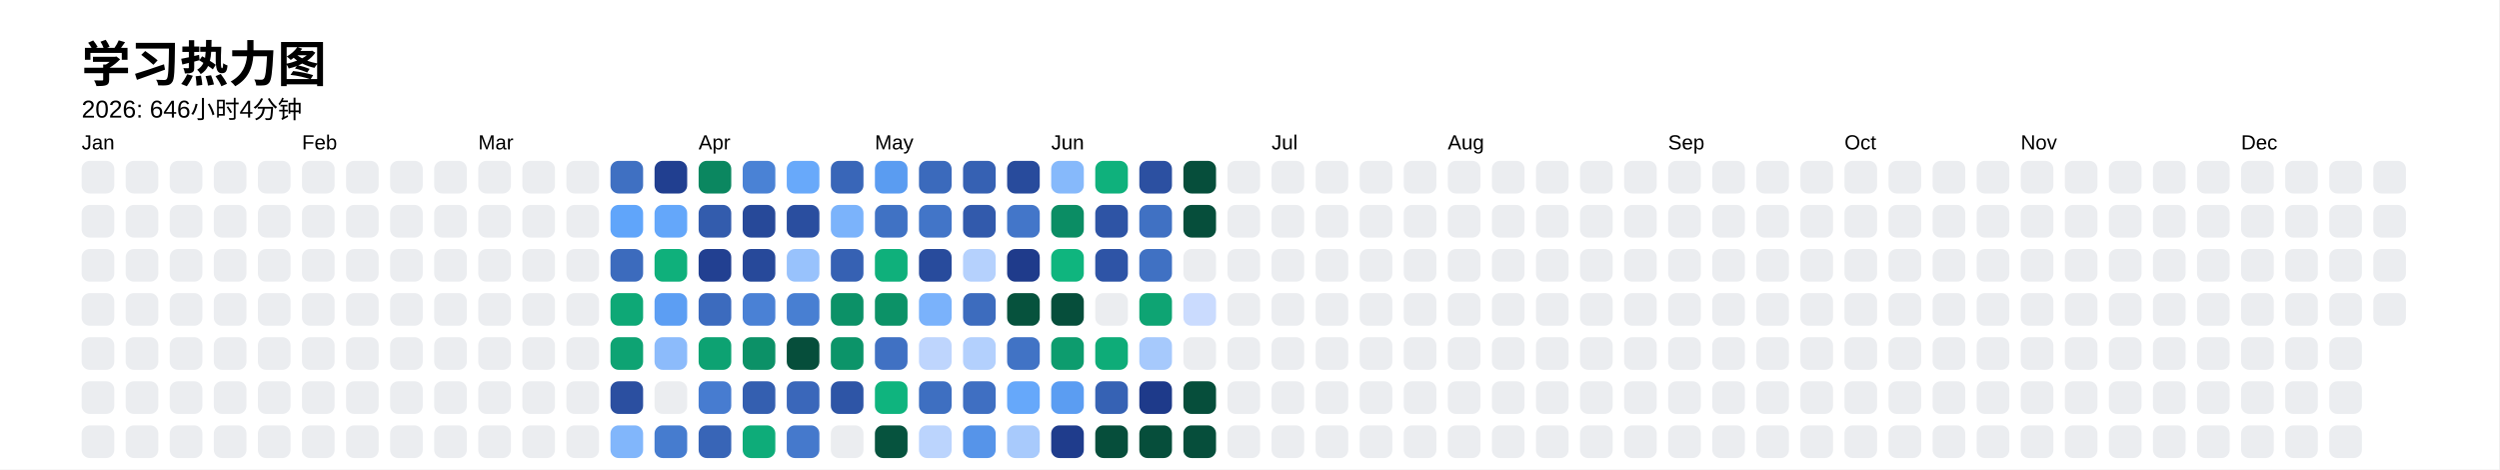
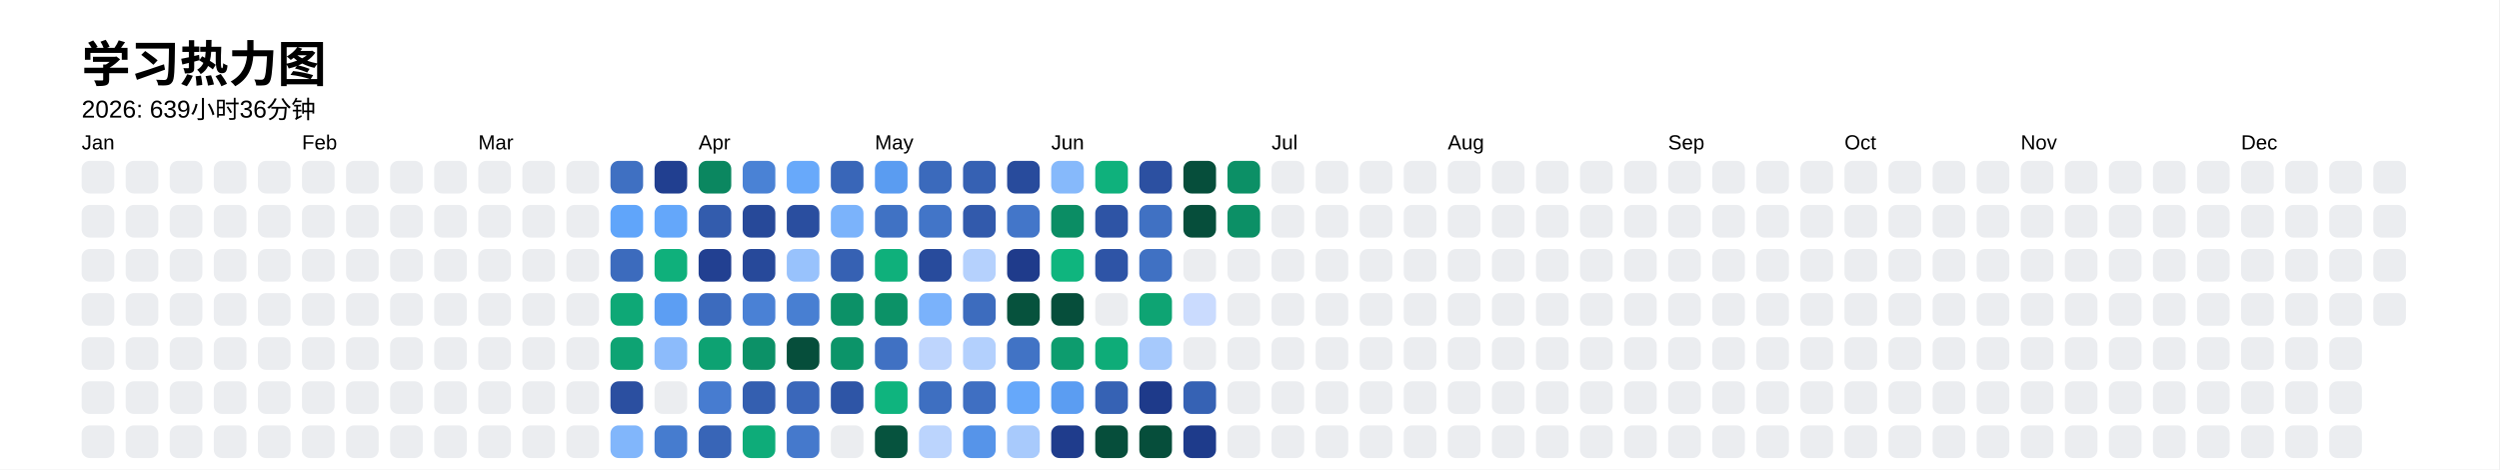
<svg xmlns="http://www.w3.org/2000/svg" style="background-color:white;" baseProfile="full" height="57.5mm" version="1.1" viewBox="0,0,306.2,57.5" width="306.2mm">
  <defs />
  <rect fill="#FFFFFF" height="57.5" width="306.2" x="0" y="0" />
  <text fill="#000000" style="font-size:6px; font-family:Arial; font-weight:bold;" x="10" y="10">学习热力图</text>
-   <text fill="#000000" style="font-size:3px; font-family:Arial;" x="10" y="14.4">2026: 646小时4分钟</text>
+   <text fill="#000000" style="font-size:3px; font-family:Arial;" x="10" y="14.4">2026: 639小时36分钟</text>
  <text fill="#000000" style="font-size:2.5px; font-family:Arial" x="10" y="18.3">Jan</text>
  <rect fill="#ebedf0" height="4" rx="1" ry="1" width="4" x="10" y="19.7" />
  <rect fill="#ebedf0" height="4" rx="1" ry="1" width="4" x="10" y="25.1" />
  <rect fill="#ebedf0" height="4" rx="1" ry="1" width="4" x="10" y="30.5" />
  <rect fill="#ebedf0" height="4" rx="1" ry="1" width="4" x="10" y="35.9" />
  <rect fill="#ebedf0" height="4" rx="1" ry="1" width="4" x="10" y="41.3" />
  <rect fill="#ebedf0" height="4" rx="1" ry="1" width="4" x="10" y="46.7" />
  <rect fill="#ebedf0" height="4" rx="1" ry="1" width="4" x="10" y="52.1" />
  <rect fill="#ebedf0" height="4" rx="1" ry="1" width="4" x="15.4" y="19.7" />
  <rect fill="#ebedf0" height="4" rx="1" ry="1" width="4" x="15.4" y="25.1" />
  <rect fill="#ebedf0" height="4" rx="1" ry="1" width="4" x="15.4" y="30.5" />
  <rect fill="#ebedf0" height="4" rx="1" ry="1" width="4" x="15.4" y="35.9" />
  <rect fill="#ebedf0" height="4" rx="1" ry="1" width="4" x="15.4" y="41.3" />
  <rect fill="#ebedf0" height="4" rx="1" ry="1" width="4" x="15.4" y="46.7" />
  <rect fill="#ebedf0" height="4" rx="1" ry="1" width="4" x="15.4" y="52.1" />
  <rect fill="#ebedf0" height="4" rx="1" ry="1" width="4" x="20.8" y="19.7" />
  <rect fill="#ebedf0" height="4" rx="1" ry="1" width="4" x="20.8" y="25.1" />
  <rect fill="#ebedf0" height="4" rx="1" ry="1" width="4" x="20.8" y="30.5" />
  <rect fill="#ebedf0" height="4" rx="1" ry="1" width="4" x="20.8" y="35.9" />
  <rect fill="#ebedf0" height="4" rx="1" ry="1" width="4" x="20.8" y="41.3" />
  <rect fill="#ebedf0" height="4" rx="1" ry="1" width="4" x="20.8" y="46.7" />
  <rect fill="#ebedf0" height="4" rx="1" ry="1" width="4" x="20.8" y="52.1" />
  <rect fill="#ebedf0" height="4" rx="1" ry="1" width="4" x="26.2" y="19.7" />
  <rect fill="#ebedf0" height="4" rx="1" ry="1" width="4" x="26.2" y="25.1" />
  <rect fill="#ebedf0" height="4" rx="1" ry="1" width="4" x="26.2" y="30.5" />
  <rect fill="#ebedf0" height="4" rx="1" ry="1" width="4" x="26.2" y="35.9" />
  <rect fill="#ebedf0" height="4" rx="1" ry="1" width="4" x="26.2" y="41.3" />
  <rect fill="#ebedf0" height="4" rx="1" ry="1" width="4" x="26.2" y="46.7" />
  <rect fill="#ebedf0" height="4" rx="1" ry="1" width="4" x="26.2" y="52.1" />
  <rect fill="#ebedf0" height="4" rx="1" ry="1" width="4" x="31.6" y="19.7" />
  <rect fill="#ebedf0" height="4" rx="1" ry="1" width="4" x="31.6" y="25.1" />
  <rect fill="#ebedf0" height="4" rx="1" ry="1" width="4" x="31.6" y="30.5" />
  <rect fill="#ebedf0" height="4" rx="1" ry="1" width="4" x="31.6" y="35.9" />
  <rect fill="#ebedf0" height="4" rx="1" ry="1" width="4" x="31.6" y="41.3" />
  <rect fill="#ebedf0" height="4" rx="1" ry="1" width="4" x="31.6" y="46.7" />
  <rect fill="#ebedf0" height="4" rx="1" ry="1" width="4" x="31.6" y="52.1" />
  <text fill="#000000" style="font-size:2.5px; font-family:Arial" x="37.0" y="18.3">Feb</text>
  <rect fill="#ebedf0" height="4" rx="1" ry="1" width="4" x="37.0" y="19.7" />
  <rect fill="#ebedf0" height="4" rx="1" ry="1" width="4" x="37.0" y="25.1" />
  <rect fill="#ebedf0" height="4" rx="1" ry="1" width="4" x="37.0" y="30.5" />
  <rect fill="#ebedf0" height="4" rx="1" ry="1" width="4" x="37.0" y="35.9" />
  <rect fill="#ebedf0" height="4" rx="1" ry="1" width="4" x="37.0" y="41.3" />
  <rect fill="#ebedf0" height="4" rx="1" ry="1" width="4" x="37.0" y="46.7" />
  <rect fill="#ebedf0" height="4" rx="1" ry="1" width="4" x="37.0" y="52.1" />
  <rect fill="#ebedf0" height="4" rx="1" ry="1" width="4" x="42.4" y="19.7" />
  <rect fill="#ebedf0" height="4" rx="1" ry="1" width="4" x="42.4" y="25.1" />
  <rect fill="#ebedf0" height="4" rx="1" ry="1" width="4" x="42.4" y="30.5" />
  <rect fill="#ebedf0" height="4" rx="1" ry="1" width="4" x="42.4" y="35.9" />
  <rect fill="#ebedf0" height="4" rx="1" ry="1" width="4" x="42.4" y="41.3" />
  <rect fill="#ebedf0" height="4" rx="1" ry="1" width="4" x="42.4" y="46.7" />
  <rect fill="#ebedf0" height="4" rx="1" ry="1" width="4" x="42.4" y="52.1" />
  <rect fill="#ebedf0" height="4" rx="1" ry="1" width="4" x="47.8" y="19.7" />
  <rect fill="#ebedf0" height="4" rx="1" ry="1" width="4" x="47.8" y="25.1" />
  <rect fill="#ebedf0" height="4" rx="1" ry="1" width="4" x="47.8" y="30.5" />
  <rect fill="#ebedf0" height="4" rx="1" ry="1" width="4" x="47.8" y="35.9" />
  <rect fill="#ebedf0" height="4" rx="1" ry="1" width="4" x="47.8" y="41.3" />
  <rect fill="#ebedf0" height="4" rx="1" ry="1" width="4" x="47.8" y="46.7" />
  <rect fill="#ebedf0" height="4" rx="1" ry="1" width="4" x="47.8" y="52.1" />
  <rect fill="#ebedf0" height="4" rx="1" ry="1" width="4" x="53.2" y="19.7" />
  <rect fill="#ebedf0" height="4" rx="1" ry="1" width="4" x="53.2" y="25.1" />
  <rect fill="#ebedf0" height="4" rx="1" ry="1" width="4" x="53.2" y="30.5" />
  <rect fill="#ebedf0" height="4" rx="1" ry="1" width="4" x="53.2" y="35.9" />
  <rect fill="#ebedf0" height="4" rx="1" ry="1" width="4" x="53.2" y="41.3" />
  <rect fill="#ebedf0" height="4" rx="1" ry="1" width="4" x="53.2" y="46.7" />
  <rect fill="#ebedf0" height="4" rx="1" ry="1" width="4" x="53.2" y="52.1" />
  <text fill="#000000" style="font-size:2.5px; font-family:Arial" x="58.6" y="18.3">Mar</text>
  <rect fill="#ebedf0" height="4" rx="1" ry="1" width="4" x="58.6" y="19.7" />
  <rect fill="#ebedf0" height="4" rx="1" ry="1" width="4" x="58.6" y="25.1" />
  <rect fill="#ebedf0" height="4" rx="1" ry="1" width="4" x="58.6" y="30.5" />
  <rect fill="#ebedf0" height="4" rx="1" ry="1" width="4" x="58.6" y="35.9" />
  <rect fill="#ebedf0" height="4" rx="1" ry="1" width="4" x="58.6" y="41.3" />
  <rect fill="#ebedf0" height="4" rx="1" ry="1" width="4" x="58.6" y="46.7" />
  <rect fill="#ebedf0" height="4" rx="1" ry="1" width="4" x="58.6" y="52.1" />
  <rect fill="#ebedf0" height="4" rx="1" ry="1" width="4" x="64" y="19.7" />
  <rect fill="#ebedf0" height="4" rx="1" ry="1" width="4" x="64" y="25.1" />
  <rect fill="#ebedf0" height="4" rx="1" ry="1" width="4" x="64" y="30.5" />
  <rect fill="#ebedf0" height="4" rx="1" ry="1" width="4" x="64" y="35.9" />
  <rect fill="#ebedf0" height="4" rx="1" ry="1" width="4" x="64" y="41.3" />
  <rect fill="#ebedf0" height="4" rx="1" ry="1" width="4" x="64" y="46.7" />
  <rect fill="#ebedf0" height="4" rx="1" ry="1" width="4" x="64" y="52.1" />
  <rect fill="#ebedf0" height="4" rx="1" ry="1" width="4" x="69.4" y="19.7" />
  <rect fill="#ebedf0" height="4" rx="1" ry="1" width="4" x="69.4" y="25.1" />
  <rect fill="#ebedf0" height="4" rx="1" ry="1" width="4" x="69.4" y="30.5" />
  <rect fill="#ebedf0" height="4" rx="1" ry="1" width="4" x="69.4" y="35.9" />
  <rect fill="#ebedf0" height="4" rx="1" ry="1" width="4" x="69.4" y="41.3" />
  <rect fill="#ebedf0" height="4" rx="1" ry="1" width="4" x="69.4" y="46.7" />
  <rect fill="#ebedf0" height="4" rx="1" ry="1" width="4" x="69.4" y="52.1" />
  <rect fill="#3f70c2" height="4" rx="1" ry="1" width="4" x="74.8" y="19.7" />
  <rect fill="#60a5fa" height="4" rx="1" ry="1" width="4" x="74.8" y="25.1" />
  <rect fill="#3c6bbd" height="4" rx="1" ry="1" width="4" x="74.8" y="30.5" />
  <rect fill="#0ea876" height="4" rx="1" ry="1" width="4" x="74.8" y="35.9" />
  <rect fill="#0ea373" height="4" rx="1" ry="1" width="4" x="74.8" y="41.3" />
  <rect fill="#2b4fa0" height="4" rx="1" ry="1" width="4" x="74.8" y="46.7" />
  <rect fill="#81b6fb" height="4" rx="1" ry="1" width="4" x="74.8" y="52.1" />
  <rect fill="#213f90" height="4" rx="1" ry="1" width="4" x="80.2" y="19.7" />
  <rect fill="#64a7fa" height="4" rx="1" ry="1" width="4" x="80.2" y="25.1" />
  <rect fill="#0fb07b" height="4" rx="1" ry="1" width="4" x="80.2" y="30.5" />
  <rect fill="#5c9ef3" height="4" rx="1" ry="1" width="4" x="80.2" y="35.9" />
  <rect fill="#8cbbfb" height="4" rx="1" ry="1" width="4" x="80.2" y="41.3" />
  <rect fill="#ebedf0" height="4" rx="1" ry="1" width="4" x="80.2" y="46.7" />
  <rect fill="#467ccf" height="4" rx="1" ry="1" width="4" x="80.2" y="52.1" />
  <text fill="#000000" style="font-size:2.5px; font-family:Arial" x="85.6" y="18.3">Apr</text>
  <rect fill="#0b8760" height="4" rx="1" ry="1" width="4" x="85.6" y="19.7" />
  <rect fill="#335cad" height="4" rx="1" ry="1" width="4" x="85.6" y="25.1" />
  <rect fill="#224091" height="4" rx="1" ry="1" width="4" x="85.6" y="30.5" />
  <rect fill="#3c6bbe" height="4" rx="1" ry="1" width="4" x="85.6" y="35.9" />
  <rect fill="#0da272" height="4" rx="1" ry="1" width="4" x="85.6" y="41.3" />
  <rect fill="#477cd0" height="4" rx="1" ry="1" width="4" x="85.6" y="46.7" />
  <rect fill="#3865b7" height="4" rx="1" ry="1" width="4" x="85.6" y="52.1" />
  <rect fill="#4a82d5" height="4" rx="1" ry="1" width="4" x="91" y="19.7" />
  <rect fill="#274999" height="4" rx="1" ry="1" width="4" x="91" y="25.1" />
  <rect fill="#27499a" height="4" rx="1" ry="1" width="4" x="91" y="30.5" />
  <rect fill="#4a81d5" height="4" rx="1" ry="1" width="4" x="91" y="35.9" />
  <rect fill="#0c9167" height="4" rx="1" ry="1" width="4" x="91" y="41.3" />
  <rect fill="#345fb0" height="4" rx="1" ry="1" width="4" x="91" y="46.7" />
  <rect fill="#0eac79" height="4" rx="1" ry="1" width="4" x="91" y="52.1" />
  <rect fill="#68a9fa" height="4" rx="1" ry="1" width="4" x="96.4" y="19.7" />
  <rect fill="#2a4e9f" height="4" rx="1" ry="1" width="4" x="96.4" y="25.1" />
  <rect fill="#98c2fc" height="4" rx="1" ry="1" width="4" x="96.4" y="30.5" />
  <rect fill="#487fd2" height="4" rx="1" ry="1" width="4" x="96.4" y="35.9" />
  <rect fill="#064e3b" height="4" rx="1" ry="1" width="4" x="96.4" y="41.3" />
  <rect fill="#3a67ba" height="4" rx="1" ry="1" width="4" x="96.4" y="46.7" />
  <rect fill="#4579cc" height="4" rx="1" ry="1" width="4" x="96.4" y="52.1" />
  <rect fill="#3966b8" height="4" rx="1" ry="1" width="4" x="101.8" y="19.7" />
  <rect fill="#7bb3fb" height="4" rx="1" ry="1" width="4" x="101.8" y="25.1" />
  <rect fill="#3661b3" height="4" rx="1" ry="1" width="4" x="101.8" y="30.5" />
  <rect fill="#0c9167" height="4" rx="1" ry="1" width="4" x="101.8" y="35.9" />
  <rect fill="#0c9469" height="4" rx="1" ry="1" width="4" x="101.8" y="41.3" />
  <rect fill="#2e55a6" height="4" rx="1" ry="1" width="4" x="101.8" y="46.7" />
  <rect fill="#ebedf0" height="4" rx="1" ry="1" width="4" x="101.8" y="52.1" />
  <text fill="#000000" style="font-size:2.5px; font-family:Arial" x="107.2" y="18.3">May</text>
  <rect fill="#5a9cf1" height="4" rx="1" ry="1" width="4" x="107.2" y="19.7" />
  <rect fill="#4072c4" height="4" rx="1" ry="1" width="4" x="107.2" y="25.1" />
  <rect fill="#0fb07b" height="4" rx="1" ry="1" width="4" x="107.2" y="30.5" />
  <rect fill="#0c9267" height="4" rx="1" ry="1" width="4" x="107.2" y="35.9" />
  <rect fill="#4071c3" height="4" rx="1" ry="1" width="4" x="107.2" y="41.3" />
  <rect fill="#0fb47e" height="4" rx="1" ry="1" width="4" x="107.2" y="46.7" />
  <rect fill="#06533e" height="4" rx="1" ry="1" width="4" x="107.2" y="52.1" />
  <rect fill="#3b6abc" height="4" rx="1" ry="1" width="4" x="112.6" y="19.7" />
  <rect fill="#4275c8" height="4" rx="1" ry="1" width="4" x="112.6" y="25.1" />
  <rect fill="#284b9c" height="4" rx="1" ry="1" width="4" x="112.6" y="30.5" />
  <rect fill="#7ab2fb" height="4" rx="1" ry="1" width="4" x="112.6" y="35.9" />
  <rect fill="#bed5fd" height="4" rx="1" ry="1" width="4" x="112.6" y="41.3" />
  <rect fill="#3e6fc1" height="4" rx="1" ry="1" width="4" x="112.6" y="46.7" />
  <rect fill="#bbd4fd" height="4" rx="1" ry="1" width="4" x="112.6" y="52.1" />
  <rect fill="#3661b3" height="4" rx="1" ry="1" width="4" x="118" y="19.7" />
  <rect fill="#325aac" height="4" rx="1" ry="1" width="4" x="118" y="25.1" />
  <rect fill="#b5d1fd" height="4" rx="1" ry="1" width="4" x="118" y="30.5" />
  <rect fill="#3d6cbe" height="4" rx="1" ry="1" width="4" x="118" y="35.9" />
  <rect fill="#b3d0fd" height="4" rx="1" ry="1" width="4" x="118" y="41.3" />
  <rect fill="#3f6fc2" height="4" rx="1" ry="1" width="4" x="118" y="46.7" />
  <rect fill="#5694e9" height="4" rx="1" ry="1" width="4" x="118" y="52.1" />
  <rect fill="#284b9c" height="4" rx="1" ry="1" width="4" x="123.4" y="19.7" />
  <rect fill="#4376c9" height="4" rx="1" ry="1" width="4" x="123.4" y="25.1" />
  <rect fill="#1f3b8b" height="4" rx="1" ry="1" width="4" x="123.4" y="30.5" />
  <rect fill="#06523d" height="4" rx="1" ry="1" width="4" x="123.4" y="35.9" />
  <rect fill="#4173c5" height="4" rx="1" ry="1" width="4" x="123.4" y="41.3" />
  <rect fill="#66a8fa" height="4" rx="1" ry="1" width="4" x="123.4" y="46.7" />
  <rect fill="#a8cafc" height="4" rx="1" ry="1" width="4" x="123.4" y="52.1" />
  <text fill="#000000" style="font-size:2.5px; font-family:Arial" x="128.8" y="18.3">Jun</text>
  <rect fill="#86b9fb" height="4" rx="1" ry="1" width="4" x="128.8" y="19.7" />
  <rect fill="#0b8d64" height="4" rx="1" ry="1" width="4" x="128.8" y="25.1" />
  <rect fill="#0fb57e" height="4" rx="1" ry="1" width="4" x="128.8" y="30.5" />
  <rect fill="#064e3b" height="4" rx="1" ry="1" width="4" x="128.8" y="35.9" />
  <rect fill="#0d9c6e" height="4" rx="1" ry="1" width="4" x="128.8" y="41.3" />
  <rect fill="#5b9df2" height="4" rx="1" ry="1" width="4" x="128.8" y="46.7" />
  <rect fill="#1f3c8c" height="4" rx="1" ry="1" width="4" x="128.8" y="52.1" />
  <rect fill="#0fb17c" height="4" rx="1" ry="1" width="4" x="134.2" y="19.7" />
  <rect fill="#2e54a5" height="4" rx="1" ry="1" width="4" x="134.2" y="25.1" />
  <rect fill="#2e54a6" height="4" rx="1" ry="1" width="4" x="134.2" y="30.5" />
  <rect fill="#ebedf0" height="4" rx="1" ry="1" width="4" x="134.2" y="35.9" />
  <rect fill="#0eac78" height="4" rx="1" ry="1" width="4" x="134.2" y="41.3" />
  <rect fill="#3662b4" height="4" rx="1" ry="1" width="4" x="134.2" y="46.7" />
  <rect fill="#064e3b" height="4" rx="1" ry="1" width="4" x="134.2" y="52.1" />
  <rect fill="#2c50a1" height="4" rx="1" ry="1" width="4" x="139.6" y="19.7" />
  <rect fill="#4071c3" height="4" rx="1" ry="1" width="4" x="139.6" y="25.1" />
  <rect fill="#4071c3" height="4" rx="1" ry="1" width="4" x="139.6" y="30.5" />
  <rect fill="#0ea473" height="4" rx="1" ry="1" width="4" x="139.6" y="35.9" />
  <rect fill="#a6c9fc" height="4" rx="1" ry="1" width="4" x="139.6" y="41.3" />
  <rect fill="#1e3a8a" height="4" rx="1" ry="1" width="4" x="139.6" y="46.7" />
  <rect fill="#064e3b" height="4" rx="1" ry="1" width="4" x="139.6" y="52.1" />
  <rect fill="#064e3b" height="4" rx="1" ry="1" width="4" x="145" y="19.7" />
  <rect fill="#064e3b" height="4" rx="1" ry="1" width="4" x="145" y="25.1" />
  <rect fill="#ebedf0" height="4" rx="1" ry="1" width="4" x="145" y="30.5" />
  <rect fill="#cadbfe" height="4" rx="1" ry="1" width="4" x="145" y="35.9" />
  <rect fill="#ebedf0" height="4" rx="1" ry="1" width="4" x="145" y="41.3" />
-   <rect fill="#064e3b" height="4" rx="1" ry="1" width="4" x="145" y="46.7" />
-   <rect fill="#064e3b" height="4" rx="1" ry="1" width="4" x="145" y="52.1" />
-   <rect fill="#ebedf0" height="4" rx="1" ry="1" width="4" x="150.4" y="19.7" />
-   <rect fill="#ebedf0" height="4" rx="1" ry="1" width="4" x="150.4" y="25.1" />
+   <rect fill="#3662b4" height="4" rx="1" ry="1" width="4" x="145" y="46.7" />
+   <rect fill="#1e3b8b" height="4" rx="1" ry="1" width="4" x="145" y="52.1" />
+   <rect fill="#0c9066" height="4" rx="1" ry="1" width="4" x="150.4" y="19.7" />
+   <rect fill="#0c9066" height="4" rx="1" ry="1" width="4" x="150.4" y="25.1" />
  <rect fill="#ebedf0" height="4" rx="1" ry="1" width="4" x="150.4" y="30.5" />
  <rect fill="#ebedf0" height="4" rx="1" ry="1" width="4" x="150.4" y="35.9" />
  <rect fill="#ebedf0" height="4" rx="1" ry="1" width="4" x="150.4" y="41.3" />
  <rect fill="#ebedf0" height="4" rx="1" ry="1" width="4" x="150.4" y="46.7" />
  <rect fill="#ebedf0" height="4" rx="1" ry="1" width="4" x="150.4" y="52.1" />
  <text fill="#000000" style="font-size:2.5px; font-family:Arial" x="155.8" y="18.3">Jul</text>
  <rect fill="#ebedf0" height="4" rx="1" ry="1" width="4" x="155.8" y="19.7" />
  <rect fill="#ebedf0" height="4" rx="1" ry="1" width="4" x="155.8" y="25.1" />
  <rect fill="#ebedf0" height="4" rx="1" ry="1" width="4" x="155.8" y="30.5" />
  <rect fill="#ebedf0" height="4" rx="1" ry="1" width="4" x="155.8" y="35.9" />
  <rect fill="#ebedf0" height="4" rx="1" ry="1" width="4" x="155.8" y="41.3" />
  <rect fill="#ebedf0" height="4" rx="1" ry="1" width="4" x="155.8" y="46.7" />
  <rect fill="#ebedf0" height="4" rx="1" ry="1" width="4" x="155.8" y="52.1" />
  <rect fill="#ebedf0" height="4" rx="1" ry="1" width="4" x="161.2" y="19.7" />
  <rect fill="#ebedf0" height="4" rx="1" ry="1" width="4" x="161.2" y="25.1" />
  <rect fill="#ebedf0" height="4" rx="1" ry="1" width="4" x="161.2" y="30.5" />
  <rect fill="#ebedf0" height="4" rx="1" ry="1" width="4" x="161.2" y="35.9" />
  <rect fill="#ebedf0" height="4" rx="1" ry="1" width="4" x="161.2" y="41.3" />
  <rect fill="#ebedf0" height="4" rx="1" ry="1" width="4" x="161.2" y="46.7" />
  <rect fill="#ebedf0" height="4" rx="1" ry="1" width="4" x="161.2" y="52.1" />
  <rect fill="#ebedf0" height="4" rx="1" ry="1" width="4" x="166.6" y="19.7" />
  <rect fill="#ebedf0" height="4" rx="1" ry="1" width="4" x="166.6" y="25.1" />
  <rect fill="#ebedf0" height="4" rx="1" ry="1" width="4" x="166.6" y="30.5" />
  <rect fill="#ebedf0" height="4" rx="1" ry="1" width="4" x="166.6" y="35.9" />
  <rect fill="#ebedf0" height="4" rx="1" ry="1" width="4" x="166.6" y="41.3" />
  <rect fill="#ebedf0" height="4" rx="1" ry="1" width="4" x="166.6" y="46.7" />
  <rect fill="#ebedf0" height="4" rx="1" ry="1" width="4" x="166.6" y="52.1" />
  <rect fill="#ebedf0" height="4" rx="1" ry="1" width="4" x="172" y="19.7" />
  <rect fill="#ebedf0" height="4" rx="1" ry="1" width="4" x="172" y="25.1" />
  <rect fill="#ebedf0" height="4" rx="1" ry="1" width="4" x="172" y="30.5" />
  <rect fill="#ebedf0" height="4" rx="1" ry="1" width="4" x="172" y="35.9" />
  <rect fill="#ebedf0" height="4" rx="1" ry="1" width="4" x="172" y="41.3" />
  <rect fill="#ebedf0" height="4" rx="1" ry="1" width="4" x="172" y="46.7" />
  <rect fill="#ebedf0" height="4" rx="1" ry="1" width="4" x="172" y="52.1" />
  <text fill="#000000" style="font-size:2.5px; font-family:Arial" x="177.4" y="18.3">Aug</text>
  <rect fill="#ebedf0" height="4" rx="1" ry="1" width="4" x="177.4" y="19.7" />
  <rect fill="#ebedf0" height="4" rx="1" ry="1" width="4" x="177.4" y="25.1" />
  <rect fill="#ebedf0" height="4" rx="1" ry="1" width="4" x="177.4" y="30.5" />
  <rect fill="#ebedf0" height="4" rx="1" ry="1" width="4" x="177.4" y="35.9" />
  <rect fill="#ebedf0" height="4" rx="1" ry="1" width="4" x="177.4" y="41.3" />
  <rect fill="#ebedf0" height="4" rx="1" ry="1" width="4" x="177.4" y="46.7" />
  <rect fill="#ebedf0" height="4" rx="1" ry="1" width="4" x="177.4" y="52.1" />
  <rect fill="#ebedf0" height="4" rx="1" ry="1" width="4" x="182.8" y="19.7" />
  <rect fill="#ebedf0" height="4" rx="1" ry="1" width="4" x="182.8" y="25.1" />
  <rect fill="#ebedf0" height="4" rx="1" ry="1" width="4" x="182.8" y="30.5" />
  <rect fill="#ebedf0" height="4" rx="1" ry="1" width="4" x="182.8" y="35.9" />
  <rect fill="#ebedf0" height="4" rx="1" ry="1" width="4" x="182.8" y="41.3" />
  <rect fill="#ebedf0" height="4" rx="1" ry="1" width="4" x="182.8" y="46.7" />
  <rect fill="#ebedf0" height="4" rx="1" ry="1" width="4" x="182.8" y="52.1" />
  <rect fill="#ebedf0" height="4" rx="1" ry="1" width="4" x="188.2" y="19.7" />
  <rect fill="#ebedf0" height="4" rx="1" ry="1" width="4" x="188.2" y="25.1" />
  <rect fill="#ebedf0" height="4" rx="1" ry="1" width="4" x="188.2" y="30.5" />
  <rect fill="#ebedf0" height="4" rx="1" ry="1" width="4" x="188.2" y="35.9" />
  <rect fill="#ebedf0" height="4" rx="1" ry="1" width="4" x="188.2" y="41.3" />
  <rect fill="#ebedf0" height="4" rx="1" ry="1" width="4" x="188.2" y="46.7" />
  <rect fill="#ebedf0" height="4" rx="1" ry="1" width="4" x="188.2" y="52.1" />
  <rect fill="#ebedf0" height="4" rx="1" ry="1" width="4" x="193.6" y="19.7" />
  <rect fill="#ebedf0" height="4" rx="1" ry="1" width="4" x="193.6" y="25.1" />
  <rect fill="#ebedf0" height="4" rx="1" ry="1" width="4" x="193.6" y="30.5" />
  <rect fill="#ebedf0" height="4" rx="1" ry="1" width="4" x="193.6" y="35.9" />
  <rect fill="#ebedf0" height="4" rx="1" ry="1" width="4" x="193.6" y="41.3" />
  <rect fill="#ebedf0" height="4" rx="1" ry="1" width="4" x="193.6" y="46.7" />
  <rect fill="#ebedf0" height="4" rx="1" ry="1" width="4" x="193.6" y="52.1" />
  <rect fill="#ebedf0" height="4" rx="1" ry="1" width="4" x="199" y="19.7" />
  <rect fill="#ebedf0" height="4" rx="1" ry="1" width="4" x="199" y="25.1" />
  <rect fill="#ebedf0" height="4" rx="1" ry="1" width="4" x="199" y="30.5" />
  <rect fill="#ebedf0" height="4" rx="1" ry="1" width="4" x="199" y="35.9" />
  <rect fill="#ebedf0" height="4" rx="1" ry="1" width="4" x="199" y="41.3" />
  <rect fill="#ebedf0" height="4" rx="1" ry="1" width="4" x="199" y="46.7" />
  <rect fill="#ebedf0" height="4" rx="1" ry="1" width="4" x="199" y="52.1" />
  <text fill="#000000" style="font-size:2.5px; font-family:Arial" x="204.4" y="18.3">Sep</text>
  <rect fill="#ebedf0" height="4" rx="1" ry="1" width="4" x="204.4" y="19.7" />
  <rect fill="#ebedf0" height="4" rx="1" ry="1" width="4" x="204.4" y="25.1" />
  <rect fill="#ebedf0" height="4" rx="1" ry="1" width="4" x="204.4" y="30.5" />
  <rect fill="#ebedf0" height="4" rx="1" ry="1" width="4" x="204.4" y="35.9" />
  <rect fill="#ebedf0" height="4" rx="1" ry="1" width="4" x="204.4" y="41.3" />
  <rect fill="#ebedf0" height="4" rx="1" ry="1" width="4" x="204.4" y="46.7" />
  <rect fill="#ebedf0" height="4" rx="1" ry="1" width="4" x="204.4" y="52.1" />
  <rect fill="#ebedf0" height="4" rx="1" ry="1" width="4" x="209.8" y="19.7" />
  <rect fill="#ebedf0" height="4" rx="1" ry="1" width="4" x="209.8" y="25.1" />
  <rect fill="#ebedf0" height="4" rx="1" ry="1" width="4" x="209.8" y="30.5" />
  <rect fill="#ebedf0" height="4" rx="1" ry="1" width="4" x="209.8" y="35.9" />
  <rect fill="#ebedf0" height="4" rx="1" ry="1" width="4" x="209.8" y="41.3" />
  <rect fill="#ebedf0" height="4" rx="1" ry="1" width="4" x="209.8" y="46.7" />
  <rect fill="#ebedf0" height="4" rx="1" ry="1" width="4" x="209.8" y="52.1" />
  <rect fill="#ebedf0" height="4" rx="1" ry="1" width="4" x="215.2" y="19.7" />
  <rect fill="#ebedf0" height="4" rx="1" ry="1" width="4" x="215.2" y="25.1" />
  <rect fill="#ebedf0" height="4" rx="1" ry="1" width="4" x="215.2" y="30.5" />
  <rect fill="#ebedf0" height="4" rx="1" ry="1" width="4" x="215.2" y="35.9" />
  <rect fill="#ebedf0" height="4" rx="1" ry="1" width="4" x="215.2" y="41.3" />
  <rect fill="#ebedf0" height="4" rx="1" ry="1" width="4" x="215.2" y="46.7" />
  <rect fill="#ebedf0" height="4" rx="1" ry="1" width="4" x="215.2" y="52.1" />
  <rect fill="#ebedf0" height="4" rx="1" ry="1" width="4" x="220.6" y="19.7" />
  <rect fill="#ebedf0" height="4" rx="1" ry="1" width="4" x="220.6" y="25.1" />
  <rect fill="#ebedf0" height="4" rx="1" ry="1" width="4" x="220.6" y="30.5" />
  <rect fill="#ebedf0" height="4" rx="1" ry="1" width="4" x="220.6" y="35.9" />
  <rect fill="#ebedf0" height="4" rx="1" ry="1" width="4" x="220.6" y="41.3" />
  <rect fill="#ebedf0" height="4" rx="1" ry="1" width="4" x="220.6" y="46.7" />
  <rect fill="#ebedf0" height="4" rx="1" ry="1" width="4" x="220.6" y="52.1" />
  <text fill="#000000" style="font-size:2.5px; font-family:Arial" x="226" y="18.3">Oct</text>
  <rect fill="#ebedf0" height="4" rx="1" ry="1" width="4" x="226" y="19.7" />
  <rect fill="#ebedf0" height="4" rx="1" ry="1" width="4" x="226" y="25.1" />
  <rect fill="#ebedf0" height="4" rx="1" ry="1" width="4" x="226" y="30.5" />
  <rect fill="#ebedf0" height="4" rx="1" ry="1" width="4" x="226" y="35.9" />
  <rect fill="#ebedf0" height="4" rx="1" ry="1" width="4" x="226" y="41.3" />
  <rect fill="#ebedf0" height="4" rx="1" ry="1" width="4" x="226" y="46.7" />
  <rect fill="#ebedf0" height="4" rx="1" ry="1" width="4" x="226" y="52.1" />
  <rect fill="#ebedf0" height="4" rx="1" ry="1" width="4" x="231.4" y="19.7" />
  <rect fill="#ebedf0" height="4" rx="1" ry="1" width="4" x="231.4" y="25.1" />
  <rect fill="#ebedf0" height="4" rx="1" ry="1" width="4" x="231.4" y="30.5" />
  <rect fill="#ebedf0" height="4" rx="1" ry="1" width="4" x="231.4" y="35.9" />
  <rect fill="#ebedf0" height="4" rx="1" ry="1" width="4" x="231.4" y="41.3" />
  <rect fill="#ebedf0" height="4" rx="1" ry="1" width="4" x="231.4" y="46.7" />
  <rect fill="#ebedf0" height="4" rx="1" ry="1" width="4" x="231.4" y="52.1" />
  <rect fill="#ebedf0" height="4" rx="1" ry="1" width="4" x="236.8" y="19.7" />
  <rect fill="#ebedf0" height="4" rx="1" ry="1" width="4" x="236.8" y="25.1" />
  <rect fill="#ebedf0" height="4" rx="1" ry="1" width="4" x="236.8" y="30.5" />
  <rect fill="#ebedf0" height="4" rx="1" ry="1" width="4" x="236.8" y="35.9" />
  <rect fill="#ebedf0" height="4" rx="1" ry="1" width="4" x="236.8" y="41.3" />
  <rect fill="#ebedf0" height="4" rx="1" ry="1" width="4" x="236.8" y="46.7" />
  <rect fill="#ebedf0" height="4" rx="1" ry="1" width="4" x="236.8" y="52.1" />
  <rect fill="#ebedf0" height="4" rx="1" ry="1" width="4" x="242.2" y="19.7" />
  <rect fill="#ebedf0" height="4" rx="1" ry="1" width="4" x="242.2" y="25.1" />
  <rect fill="#ebedf0" height="4" rx="1" ry="1" width="4" x="242.2" y="30.5" />
  <rect fill="#ebedf0" height="4" rx="1" ry="1" width="4" x="242.2" y="35.9" />
  <rect fill="#ebedf0" height="4" rx="1" ry="1" width="4" x="242.2" y="41.3" />
  <rect fill="#ebedf0" height="4" rx="1" ry="1" width="4" x="242.2" y="46.7" />
  <rect fill="#ebedf0" height="4" rx="1" ry="1" width="4" x="242.2" y="52.1" />
  <text fill="#000000" style="font-size:2.5px; font-family:Arial" x="247.6" y="18.3">Nov</text>
  <rect fill="#ebedf0" height="4" rx="1" ry="1" width="4" x="247.6" y="19.7" />
  <rect fill="#ebedf0" height="4" rx="1" ry="1" width="4" x="247.6" y="25.1" />
  <rect fill="#ebedf0" height="4" rx="1" ry="1" width="4" x="247.6" y="30.5" />
  <rect fill="#ebedf0" height="4" rx="1" ry="1" width="4" x="247.6" y="35.9" />
  <rect fill="#ebedf0" height="4" rx="1" ry="1" width="4" x="247.6" y="41.3" />
  <rect fill="#ebedf0" height="4" rx="1" ry="1" width="4" x="247.6" y="46.7" />
  <rect fill="#ebedf0" height="4" rx="1" ry="1" width="4" x="247.6" y="52.1" />
  <rect fill="#ebedf0" height="4" rx="1" ry="1" width="4" x="253" y="19.7" />
  <rect fill="#ebedf0" height="4" rx="1" ry="1" width="4" x="253" y="25.1" />
  <rect fill="#ebedf0" height="4" rx="1" ry="1" width="4" x="253" y="30.5" />
  <rect fill="#ebedf0" height="4" rx="1" ry="1" width="4" x="253" y="35.9" />
  <rect fill="#ebedf0" height="4" rx="1" ry="1" width="4" x="253" y="41.3" />
  <rect fill="#ebedf0" height="4" rx="1" ry="1" width="4" x="253" y="46.7" />
  <rect fill="#ebedf0" height="4" rx="1" ry="1" width="4" x="253" y="52.1" />
  <rect fill="#ebedf0" height="4" rx="1" ry="1" width="4" x="258.4" y="19.7" />
  <rect fill="#ebedf0" height="4" rx="1" ry="1" width="4" x="258.4" y="25.1" />
  <rect fill="#ebedf0" height="4" rx="1" ry="1" width="4" x="258.4" y="30.5" />
  <rect fill="#ebedf0" height="4" rx="1" ry="1" width="4" x="258.4" y="35.9" />
  <rect fill="#ebedf0" height="4" rx="1" ry="1" width="4" x="258.4" y="41.3" />
  <rect fill="#ebedf0" height="4" rx="1" ry="1" width="4" x="258.4" y="46.7" />
  <rect fill="#ebedf0" height="4" rx="1" ry="1" width="4" x="258.4" y="52.1" />
  <rect fill="#ebedf0" height="4" rx="1" ry="1" width="4" x="263.8" y="19.7" />
  <rect fill="#ebedf0" height="4" rx="1" ry="1" width="4" x="263.8" y="25.1" />
  <rect fill="#ebedf0" height="4" rx="1" ry="1" width="4" x="263.8" y="30.5" />
  <rect fill="#ebedf0" height="4" rx="1" ry="1" width="4" x="263.8" y="35.9" />
  <rect fill="#ebedf0" height="4" rx="1" ry="1" width="4" x="263.8" y="41.3" />
  <rect fill="#ebedf0" height="4" rx="1" ry="1" width="4" x="263.8" y="46.7" />
  <rect fill="#ebedf0" height="4" rx="1" ry="1" width="4" x="263.8" y="52.1" />
  <rect fill="#ebedf0" height="4" rx="1" ry="1" width="4" x="269.2" y="19.7" />
  <rect fill="#ebedf0" height="4" rx="1" ry="1" width="4" x="269.2" y="25.1" />
  <rect fill="#ebedf0" height="4" rx="1" ry="1" width="4" x="269.2" y="30.5" />
  <rect fill="#ebedf0" height="4" rx="1" ry="1" width="4" x="269.2" y="35.9" />
  <rect fill="#ebedf0" height="4" rx="1" ry="1" width="4" x="269.2" y="41.3" />
  <rect fill="#ebedf0" height="4" rx="1" ry="1" width="4" x="269.2" y="46.7" />
  <rect fill="#ebedf0" height="4" rx="1" ry="1" width="4" x="269.2" y="52.1" />
  <text fill="#000000" style="font-size:2.5px; font-family:Arial" x="274.6" y="18.3">Dec</text>
  <rect fill="#ebedf0" height="4" rx="1" ry="1" width="4" x="274.6" y="19.7" />
  <rect fill="#ebedf0" height="4" rx="1" ry="1" width="4" x="274.6" y="25.1" />
  <rect fill="#ebedf0" height="4" rx="1" ry="1" width="4" x="274.6" y="30.5" />
  <rect fill="#ebedf0" height="4" rx="1" ry="1" width="4" x="274.6" y="35.9" />
  <rect fill="#ebedf0" height="4" rx="1" ry="1" width="4" x="274.6" y="41.3" />
  <rect fill="#ebedf0" height="4" rx="1" ry="1" width="4" x="274.6" y="46.7" />
  <rect fill="#ebedf0" height="4" rx="1" ry="1" width="4" x="274.6" y="52.1" />
  <rect fill="#ebedf0" height="4" rx="1" ry="1" width="4" x="280" y="19.7" />
  <rect fill="#ebedf0" height="4" rx="1" ry="1" width="4" x="280" y="25.1" />
  <rect fill="#ebedf0" height="4" rx="1" ry="1" width="4" x="280" y="30.5" />
  <rect fill="#ebedf0" height="4" rx="1" ry="1" width="4" x="280" y="35.9" />
  <rect fill="#ebedf0" height="4" rx="1" ry="1" width="4" x="280" y="41.3" />
  <rect fill="#ebedf0" height="4" rx="1" ry="1" width="4" x="280" y="46.7" />
  <rect fill="#ebedf0" height="4" rx="1" ry="1" width="4" x="280" y="52.1" />
  <rect fill="#ebedf0" height="4" rx="1" ry="1" width="4" x="285.4" y="19.7" />
  <rect fill="#ebedf0" height="4" rx="1" ry="1" width="4" x="285.4" y="25.1" />
  <rect fill="#ebedf0" height="4" rx="1" ry="1" width="4" x="285.4" y="30.5" />
  <rect fill="#ebedf0" height="4" rx="1" ry="1" width="4" x="285.4" y="35.9" />
  <rect fill="#ebedf0" height="4" rx="1" ry="1" width="4" x="285.4" y="41.3" />
  <rect fill="#ebedf0" height="4" rx="1" ry="1" width="4" x="285.4" y="46.7" />
  <rect fill="#ebedf0" height="4" rx="1" ry="1" width="4" x="285.4" y="52.1" />
  <rect fill="#ebedf0" height="4" rx="1" ry="1" width="4" x="290.8" y="19.7" />
  <rect fill="#ebedf0" height="4" rx="1" ry="1" width="4" x="290.8" y="25.1" />
  <rect fill="#ebedf0" height="4" rx="1" ry="1" width="4" x="290.8" y="30.5" />
  <rect fill="#ebedf0" height="4" rx="1" ry="1" width="4" x="290.8" y="35.9" />
</svg>
